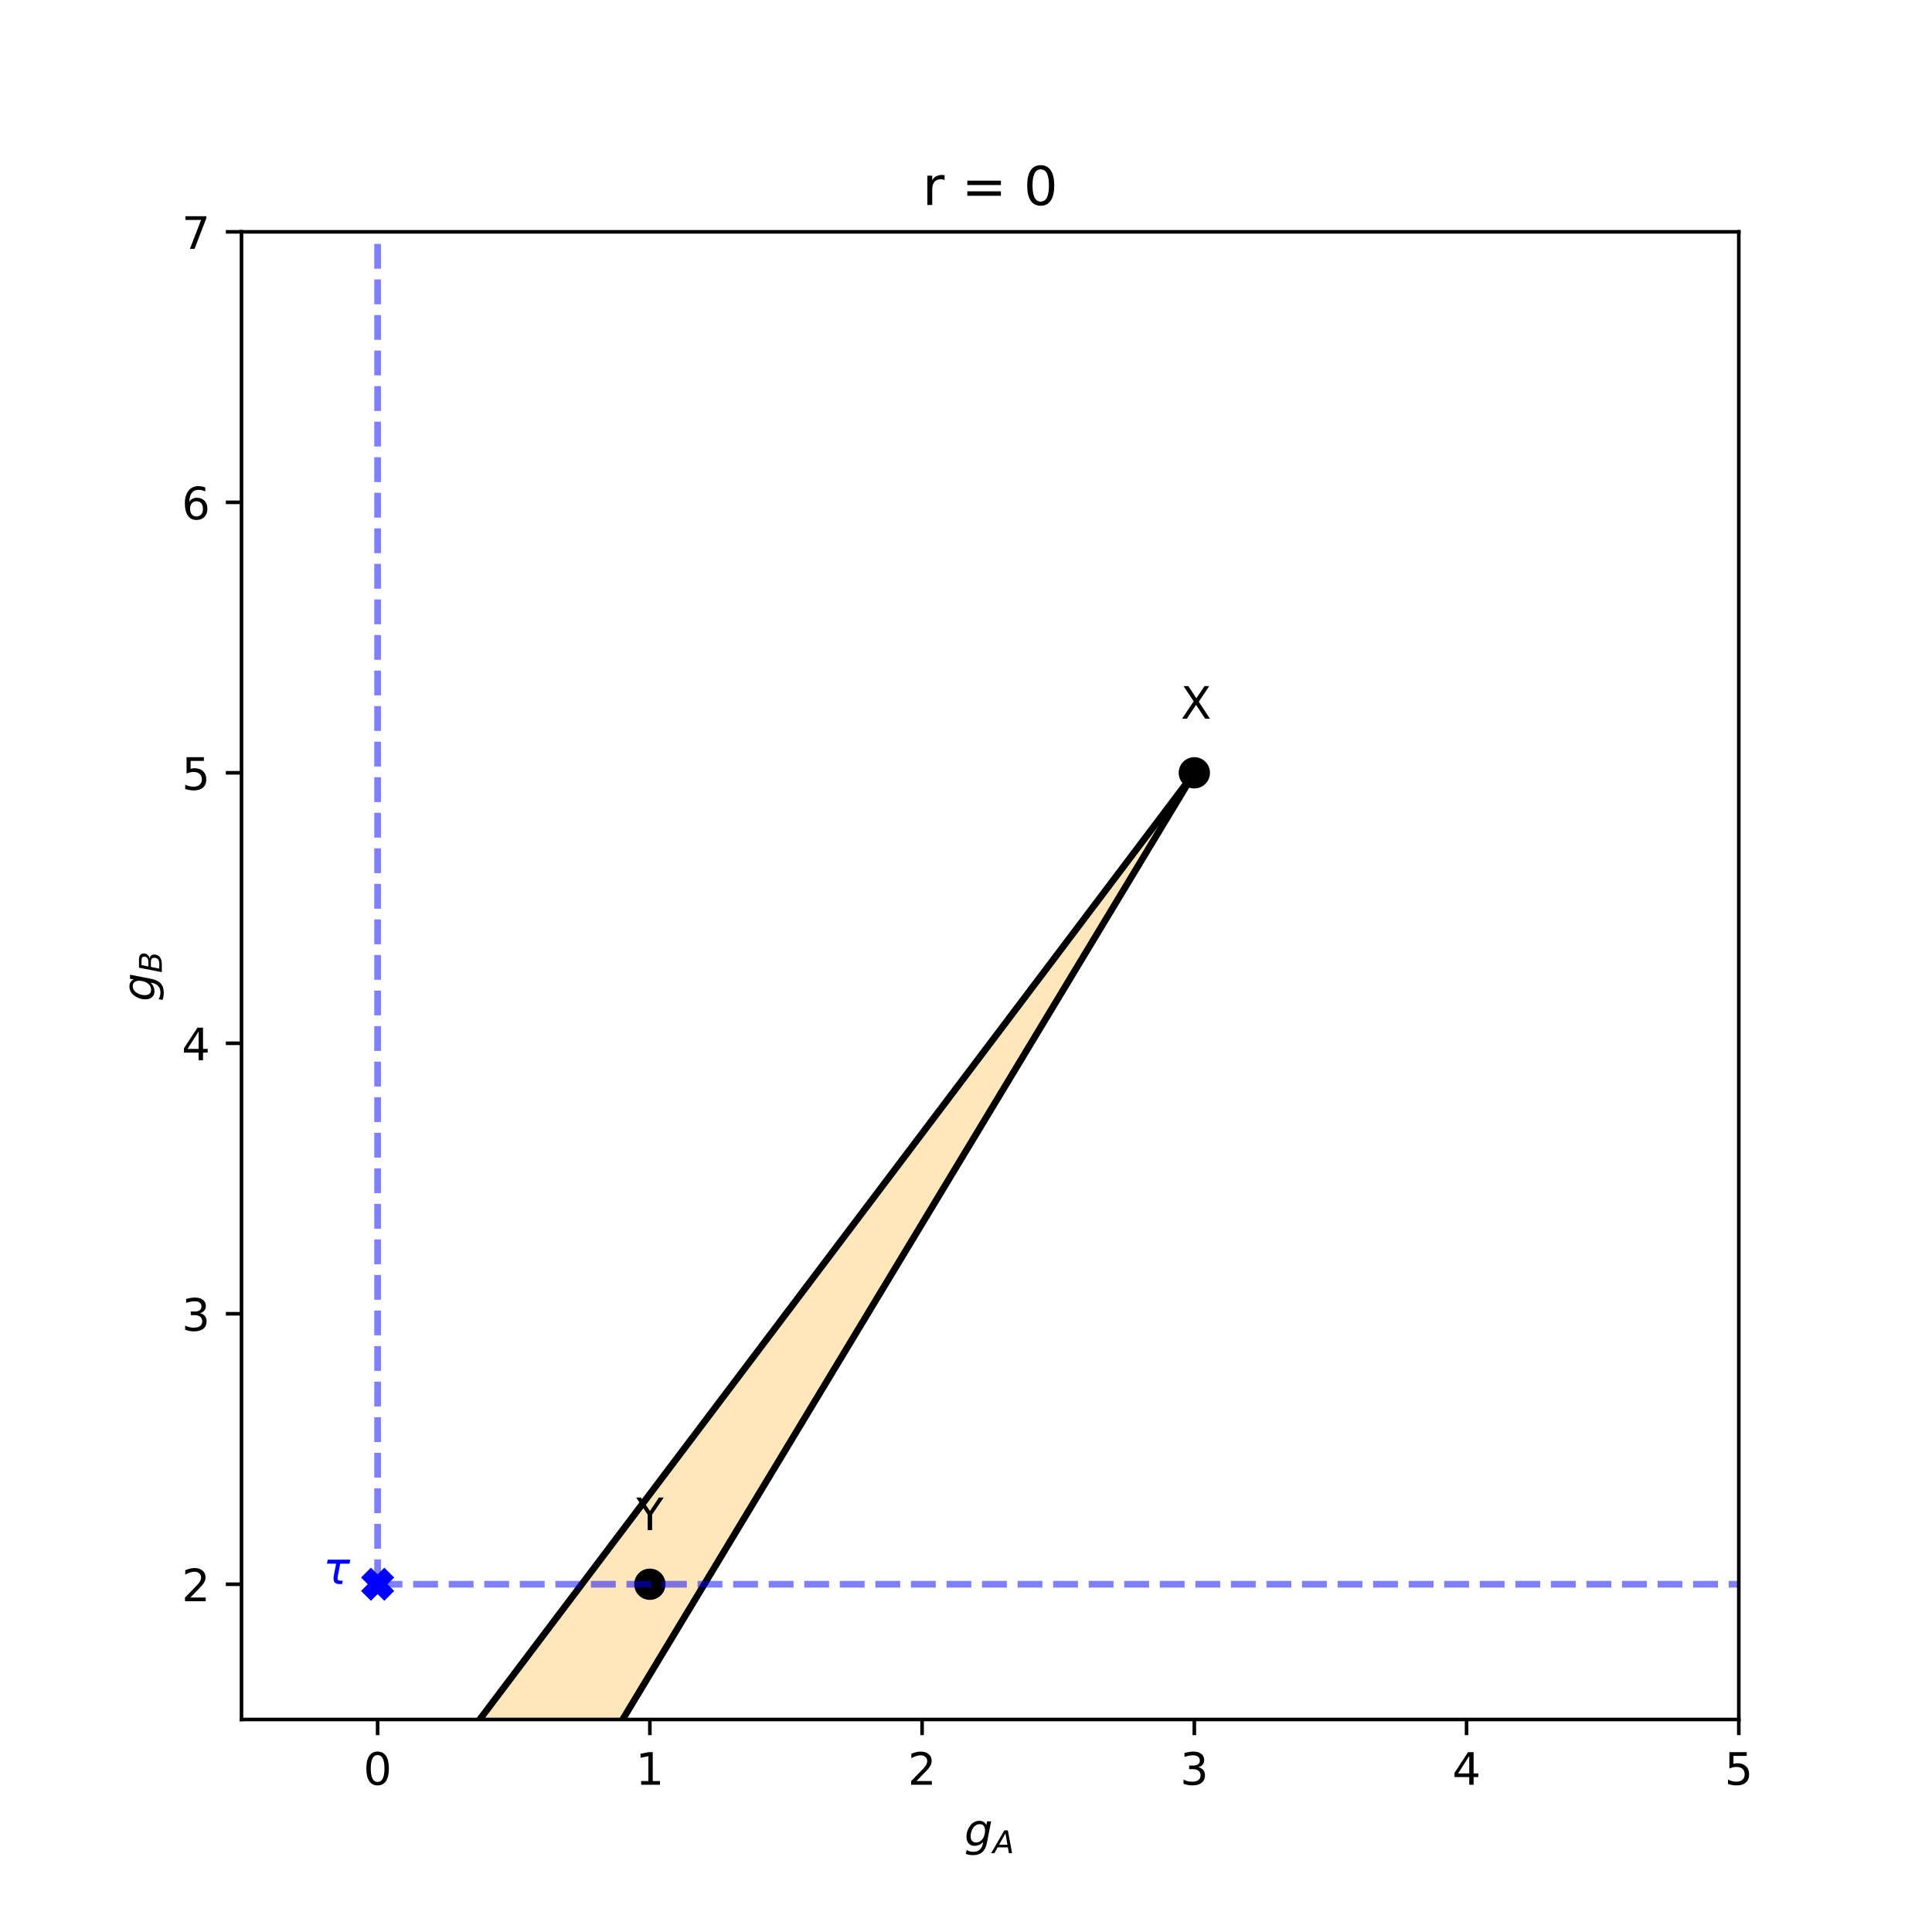
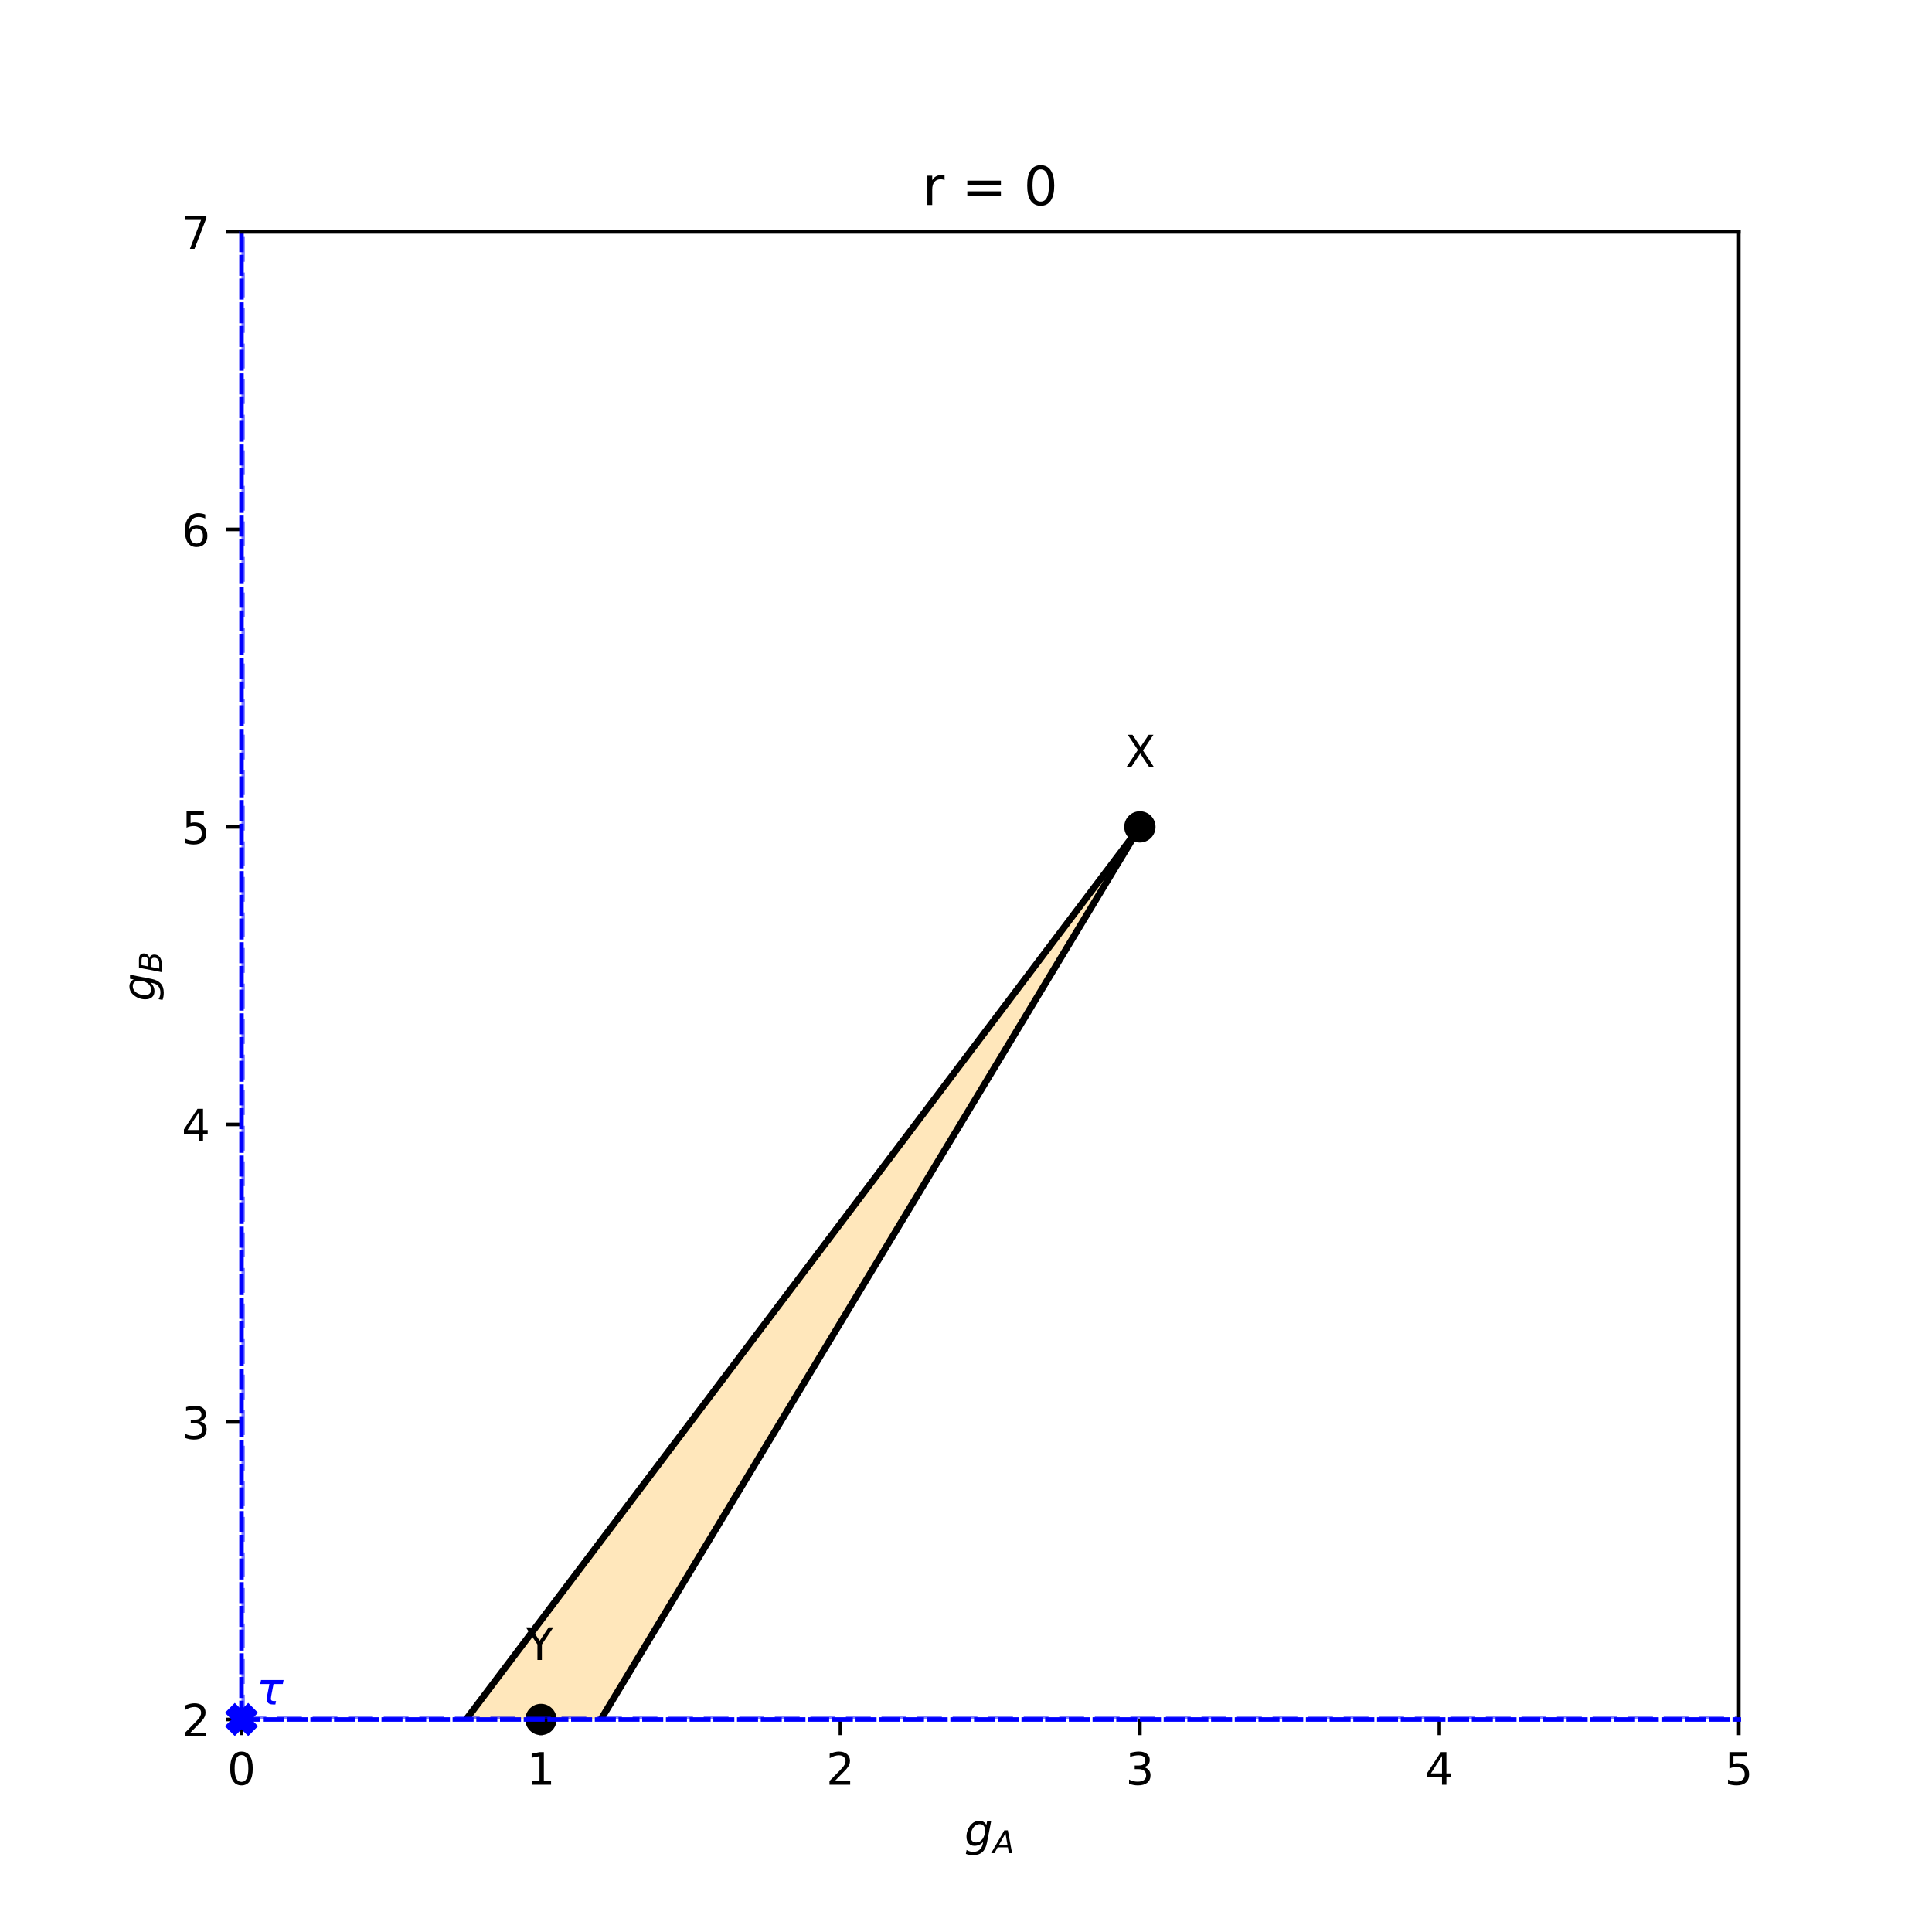
<svg xmlns="http://www.w3.org/2000/svg" xmlns:xlink="http://www.w3.org/1999/xlink" width="432pt" height="432pt" viewBox="0 0 432 432" version="1.1">
  <defs>
    <style type="text/css">*{stroke-linejoin: round; stroke-linecap: butt}</style>
  </defs>
  <g id="figure_1">
    <g id="patch_1">
      <path d="M 0 432  L 432 432  L 432 0  L 0 0  z " style="fill: #ffffff" />
    </g>
    <g id="axes_1">
      <g id="patch_2">
        <path d="M 54 384.48  L 388.8 384.48  L 388.8 51.84  L 54 51.84  z " style="fill: #ffffff" />
      </g>
      <g id="patch_3">
-         <path d="M 84.436 475.2  L 267.055 172.8  L 84.436 414.72  z " clip-path="url(#pfa1dc65606)" style="fill: #ffa500; opacity: 0.1; stroke: #ffa500; stroke-linejoin: miter" />
+         <path d="M 54 517.536  L 254.88 184.896  L 54 451.008  z " clip-path="url(#p081b448081)" style="fill: #ffa500; opacity: 0.1; stroke: #ffa500; stroke-linejoin: miter" />
      </g>
      <g id="patch_4">
-         <path d="M 84.436 475.2  L 267.055 172.8  L 84.436 414.72  z " clip-path="url(#pfa1dc65606)" style="fill: #ffa500; opacity: 0.1; stroke: #ffa500; stroke-linejoin: miter" />
+         <path d="M 54 517.536  L 254.88 184.896  L 54 451.008  z " clip-path="url(#p081b448081)" style="fill: #ffa500; opacity: 0.1; stroke: #ffa500; stroke-linejoin: miter" />
      </g>
      <g id="patch_5">
-         <path d="M 84.436 475.2  L 267.055 172.8  L 84.436 414.72  z " clip-path="url(#pfa1dc65606)" style="fill: #ffa500; opacity: 0.1; stroke: #ffa500; stroke-linejoin: miter" />
+         <path d="M 54 517.536  L 254.88 184.896  L 54 451.008  z " clip-path="url(#p081b448081)" style="fill: #ffa500; opacity: 0.1; stroke: #ffa500; stroke-linejoin: miter" />
      </g>
      <g id="matplotlib.axis_1">
        <g id="xtick_1">
          <g id="line2d_1">
            <defs>
-               <path id="m519031379c" d="M 0 0  L 0 3.5  " style="stroke: #000000; stroke-width: 0.8" />
+               <path id="m0cac4b66f1" d="M 0 0  L 0 3.5  " style="stroke: #000000; stroke-width: 0.8" />
            </defs>
            <g>
-               <use xlink:href="#m519031379c" x="84.436" y="384.48" style="stroke: #000000; stroke-width: 0.8" />
+               <use xlink:href="#m0cac4b66f1" x="54" y="384.48" style="stroke: #000000; stroke-width: 0.8" />
            </g>
          </g>
          <g id="text_1">
-             <g transform="translate(81.25511 399.0784) scale(0.1 -0.1)">
+             <g transform="translate(50.81875 399.0784) scale(0.1 -0.1)">
              <defs>
                <path id="DejaVuSans-30" d="M 2034 4250  Q 1547 4250 1301 3770  Q 1056 3291 1056 2328  Q 1056 1369 1301 889  Q 1547 409 2034 409  Q 2525 409 2770 889  Q 3016 1369 3016 2328  Q 3016 3291 2770 3770  Q 2525 4250 2034 4250  z M 2034 4750  Q 2819 4750 3233 4129  Q 3647 3509 3647 2328  Q 3647 1150 3233 529  Q 2819 -91 2034 -91  Q 1250 -91 836 529  Q 422 1150 422 2328  Q 422 3509 836 4129  Q 1250 4750 2034 4750  z " transform="scale(0.015625)" />
              </defs>
              <use xlink:href="#DejaVuSans-30" />
            </g>
          </g>
        </g>
        <g id="xtick_2">
          <g id="line2d_2">
            <g>
-               <use xlink:href="#m519031379c" x="145.309" y="384.48" style="stroke: #000000; stroke-width: 0.8" />
+               <use xlink:href="#m0cac4b66f1" x="120.96" y="384.48" style="stroke: #000000; stroke-width: 0.8" />
            </g>
          </g>
          <g id="text_2">
-             <g transform="translate(142.1278 399.0784) scale(0.1 -0.1)">
+             <g transform="translate(117.7788 399.0784) scale(0.1 -0.1)">
              <defs>
                <path id="DejaVuSans-31" d="M 794 531  L 1825 531  L 1825 4091  L 703 3866  L 703 4441  L 1819 4666  L 2450 4666  L 2450 531  L 3481 531  L 3481 0  L 794 0  L 794 531  z " transform="scale(0.015625)" />
              </defs>
              <use xlink:href="#DejaVuSans-31" />
            </g>
          </g>
        </g>
        <g id="xtick_3">
          <g id="line2d_3">
            <g>
-               <use xlink:href="#m519031379c" x="206.182" y="384.48" style="stroke: #000000; stroke-width: 0.8" />
+               <use xlink:href="#m0cac4b66f1" x="187.92" y="384.48" style="stroke: #000000; stroke-width: 0.8" />
            </g>
          </g>
          <g id="text_3">
-             <g transform="translate(203.0006 399.0784) scale(0.1 -0.1)">
+             <g transform="translate(184.7388 399.0784) scale(0.1 -0.1)">
              <defs>
                <path id="DejaVuSans-32" d="M 1228 531  L 3431 531  L 3431 0  L 469 0  L 469 531  Q 828 903 1448 1529  Q 2069 2156 2228 2338  Q 2531 2678 2651 2914  Q 2772 3150 2772 3378  Q 2772 3750 2511 3984  Q 2250 4219 1831 4219  Q 1534 4219 1204 4116  Q 875 4013 500 3803  L 500 4441  Q 881 4594 1212 4672  Q 1544 4750 1819 4750  Q 2544 4750 2975 4387  Q 3406 4025 3406 3419  Q 3406 3131 3298 2873  Q 3191 2616 2906 2266  Q 2828 2175 2409 1742  Q 1991 1309 1228 531  z " transform="scale(0.015625)" />
              </defs>
              <use xlink:href="#DejaVuSans-32" />
            </g>
          </g>
        </g>
        <g id="xtick_4">
          <g id="line2d_4">
            <g>
-               <use xlink:href="#m519031379c" x="267.055" y="384.48" style="stroke: #000000; stroke-width: 0.8" />
+               <use xlink:href="#m0cac4b66f1" x="254.88" y="384.48" style="stroke: #000000; stroke-width: 0.8" />
            </g>
          </g>
          <g id="text_4">
-             <g transform="translate(263.8733 399.0784) scale(0.1 -0.1)">
+             <g transform="translate(251.6987 399.0784) scale(0.1 -0.1)">
              <defs>
                <path id="DejaVuSans-33" d="M 2597 2516  Q 3050 2419 3304 2112  Q 3559 1806 3559 1356  Q 3559 666 3084 287  Q 2609 -91 1734 -91  Q 1441 -91 1130 -33  Q 819 25 488 141  L 488 750  Q 750 597 1062 519  Q 1375 441 1716 441  Q 2309 441 2620 675  Q 2931 909 2931 1356  Q 2931 1769 2642 2001  Q 2353 2234 1838 2234  L 1294 2234  L 1294 2753  L 1863 2753  Q 2328 2753 2575 2939  Q 2822 3125 2822 3475  Q 2822 3834 2567 4026  Q 2313 4219 1838 4219  Q 1578 4219 1281 4162  Q 984 4106 628 3988  L 628 4550  Q 988 4650 1302 4700  Q 1616 4750 1894 4750  Q 2613 4750 3031 4423  Q 3450 4097 3450 3541  Q 3450 3153 3228 2886  Q 3006 2619 2597 2516  z " transform="scale(0.015625)" />
              </defs>
              <use xlink:href="#DejaVuSans-33" />
            </g>
          </g>
        </g>
        <g id="xtick_5">
          <g id="line2d_5">
            <g>
-               <use xlink:href="#m519031379c" x="327.927" y="384.48" style="stroke: #000000; stroke-width: 0.8" />
+               <use xlink:href="#m0cac4b66f1" x="321.84" y="384.48" style="stroke: #000000; stroke-width: 0.8" />
            </g>
          </g>
          <g id="text_5">
-             <g transform="translate(324.746 399.0784) scale(0.1 -0.1)">
+             <g transform="translate(318.6587 399.0784) scale(0.1 -0.1)">
              <defs>
                <path id="DejaVuSans-34" d="M 2419 4116  L 825 1625  L 2419 1625  L 2419 4116  z M 2253 4666  L 3047 4666  L 3047 1625  L 3713 1625  L 3713 1100  L 3047 1100  L 3047 0  L 2419 0  L 2419 1100  L 313 1100  L 313 1709  L 2253 4666  z " transform="scale(0.015625)" />
              </defs>
              <use xlink:href="#DejaVuSans-34" />
            </g>
          </g>
        </g>
        <g id="xtick_6">
          <g id="line2d_6">
            <g>
-               <use xlink:href="#m519031379c" x="388.8" y="384.48" style="stroke: #000000; stroke-width: 0.8" />
+               <use xlink:href="#m0cac4b66f1" x="388.8" y="384.48" style="stroke: #000000; stroke-width: 0.8" />
            </g>
          </g>
          <g id="text_6">
            <g transform="translate(385.6187 399.0784) scale(0.1 -0.1)">
              <defs>
                <path id="DejaVuSans-35" d="M 691 4666  L 3169 4666  L 3169 4134  L 1269 4134  L 1269 2991  Q 1406 3038 1543 3061  Q 1681 3084 1819 3084  Q 2600 3084 3056 2656  Q 3513 2228 3513 1497  Q 3513 744 3044 326  Q 2575 -91 1722 -91  Q 1428 -91 1123 -41  Q 819 9 494 109  L 494 744  Q 775 591 1075 516  Q 1375 441 1709 441  Q 2250 441 2565 725  Q 2881 1009 2881 1497  Q 2881 1984 2565 2268  Q 2250 2553 1709 2553  Q 1456 2553 1204 2497  Q 953 2441 691 2322  L 691 4666  z " transform="scale(0.015625)" />
              </defs>
              <use xlink:href="#DejaVuSans-35" />
            </g>
          </g>
        </g>
        <g id="text_7">
          <g transform="translate(215.65 412.7362) scale(0.1 -0.1)">
            <defs>
              <path id="DejaVuSans-Oblique-67" d="M 3816 3500  L 3219 434  Q 3047 -456 2561 -893  Q 2075 -1331 1253 -1331  Q 950 -1331 690 -1286  Q 431 -1241 206 -1147  L 313 -588  Q 525 -725 762 -790  Q 1000 -856 1269 -856  Q 1816 -856 2167 -557  Q 2519 -259 2631 300  L 2681 563  Q 2441 288 2122 144  Q 1803 0 1434 0  Q 903 0 598 351  Q 294 703 294 1319  Q 294 1803 478 2267  Q 663 2731 997 3091  Q 1219 3328 1514 3456  Q 1809 3584 2131 3584  Q 2484 3584 2746 3420  Q 3009 3256 3138 2956  L 3238 3500  L 3816 3500  z M 2950 2216  Q 2950 2641 2750 2872  Q 2550 3103 2181 3103  Q 1953 3103 1747 3012  Q 1541 2922 1394 2759  Q 1156 2491 1023 2127  Q 891 1763 891 1375  Q 891 944 1092 712  Q 1294 481 1672 481  Q 2219 481 2584 976  Q 2950 1472 2950 2216  z " transform="scale(0.015625)" />
              <path id="DejaVuSans-Oblique-41" d="M 2356 4666  L 3072 4666  L 3938 0  L 3278 0  L 3084 1197  L 984 1197  L 325 0  L -341 0  L 2356 4666  z M 2584 4044  L 1275 1722  L 2988 1722  L 2584 4044  z " transform="scale(0.015625)" />
            </defs>
            <use xlink:href="#DejaVuSans-Oblique-67" />
            <use xlink:href="#DejaVuSans-Oblique-41" transform="translate(63.47656 -16.40625) scale(0.7)" />
          </g>
        </g>
      </g>
      <g id="matplotlib.axis_2">
        <g id="ytick_1">
          <g id="line2d_7">
            <defs>
-               <path id="m3ac3143def" d="M 0 0  L -3.5 0  " style="stroke: #000000; stroke-width: 0.8" />
+               <path id="mce9820ffec" d="M 0 0  L -3.5 0  " style="stroke: #000000; stroke-width: 0.8" />
            </defs>
            <g>
-               <use xlink:href="#m3ac3143def" x="54" y="354.24" style="stroke: #000000; stroke-width: 0.8" />
+               <use xlink:href="#mce9820ffec" x="54" y="384.48" style="stroke: #000000; stroke-width: 0.8" />
            </g>
          </g>
          <g id="text_8">
-             <g transform="translate(40.6375 358.0392) scale(0.1 -0.1)">
+             <g transform="translate(40.6375 388.2792) scale(0.1 -0.1)">
              <use xlink:href="#DejaVuSans-32" />
            </g>
          </g>
        </g>
        <g id="ytick_2">
          <g id="line2d_8">
            <g>
-               <use xlink:href="#m3ac3143def" x="54" y="293.76" style="stroke: #000000; stroke-width: 0.8" />
+               <use xlink:href="#mce9820ffec" x="54" y="317.952" style="stroke: #000000; stroke-width: 0.8" />
            </g>
          </g>
          <g id="text_9">
-             <g transform="translate(40.6375 297.5592) scale(0.1 -0.1)">
+             <g transform="translate(40.6375 321.7512) scale(0.1 -0.1)">
              <use xlink:href="#DejaVuSans-33" />
            </g>
          </g>
        </g>
        <g id="ytick_3">
          <g id="line2d_9">
            <g>
-               <use xlink:href="#m3ac3143def" x="54" y="233.28" style="stroke: #000000; stroke-width: 0.8" />
+               <use xlink:href="#mce9820ffec" x="54" y="251.424" style="stroke: #000000; stroke-width: 0.8" />
            </g>
          </g>
          <g id="text_10">
-             <g transform="translate(40.6375 237.0792) scale(0.1 -0.1)">
+             <g transform="translate(40.6375 255.2232) scale(0.1 -0.1)">
              <use xlink:href="#DejaVuSans-34" />
            </g>
          </g>
        </g>
        <g id="ytick_4">
          <g id="line2d_10">
            <g>
-               <use xlink:href="#m3ac3143def" x="54" y="172.8" style="stroke: #000000; stroke-width: 0.8" />
+               <use xlink:href="#mce9820ffec" x="54" y="184.896" style="stroke: #000000; stroke-width: 0.8" />
            </g>
          </g>
          <g id="text_11">
-             <g transform="translate(40.6375 176.5992) scale(0.1 -0.1)">
+             <g transform="translate(40.6375 188.6952) scale(0.1 -0.1)">
              <use xlink:href="#DejaVuSans-35" />
            </g>
          </g>
        </g>
        <g id="ytick_5">
          <g id="line2d_11">
            <g>
-               <use xlink:href="#m3ac3143def" x="54" y="112.32" style="stroke: #000000; stroke-width: 0.8" />
+               <use xlink:href="#mce9820ffec" x="54" y="118.368" style="stroke: #000000; stroke-width: 0.8" />
            </g>
          </g>
          <g id="text_12">
-             <g transform="translate(40.6375 116.1192) scale(0.1 -0.1)">
+             <g transform="translate(40.6375 122.1672) scale(0.1 -0.1)">
              <defs>
                <path id="DejaVuSans-36" d="M 2113 2584  Q 1688 2584 1439 2293  Q 1191 2003 1191 1497  Q 1191 994 1439 701  Q 1688 409 2113 409  Q 2538 409 2786 701  Q 3034 994 3034 1497  Q 3034 2003 2786 2293  Q 2538 2584 2113 2584  z M 3366 4563  L 3366 3988  Q 3128 4100 2886 4159  Q 2644 4219 2406 4219  Q 1781 4219 1451 3797  Q 1122 3375 1075 2522  Q 1259 2794 1537 2939  Q 1816 3084 2150 3084  Q 2853 3084 3261 2657  Q 3669 2231 3669 1497  Q 3669 778 3244 343  Q 2819 -91 2113 -91  Q 1303 -91 875 529  Q 447 1150 447 2328  Q 447 3434 972 4092  Q 1497 4750 2381 4750  Q 2619 4750 2861 4703  Q 3103 4656 3366 4563  z " transform="scale(0.015625)" />
              </defs>
              <use xlink:href="#DejaVuSans-36" />
            </g>
          </g>
        </g>
        <g id="ytick_6">
          <g id="line2d_12">
            <g>
-               <use xlink:href="#m3ac3143def" x="54" y="51.84" style="stroke: #000000; stroke-width: 0.8" />
+               <use xlink:href="#mce9820ffec" x="54" y="51.84" style="stroke: #000000; stroke-width: 0.8" />
            </g>
          </g>
          <g id="text_13">
            <g transform="translate(40.6375 55.63922) scale(0.1 -0.1)">
              <defs>
                <path id="DejaVuSans-37" d="M 525 4666  L 3525 4666  L 3525 4397  L 1831 0  L 1172 0  L 2766 4134  L 525 4134  L 525 4666  z " transform="scale(0.015625)" />
              </defs>
              <use xlink:href="#DejaVuSans-37" />
            </g>
          </g>
        </g>
        <g id="text_14">
          <g transform="translate(34.5375 223.91) rotate(-90) scale(0.1 -0.1)">
            <defs>
              <path id="DejaVuSans-Oblique-42" d="M 1081 4666  L 2694 4666  Q 3350 4666 3675 4422  Q 4000 4178 4000 3688  Q 4000 3238 3720 2911  Q 3441 2584 2988 2516  Q 3375 2428 3569 2181  Q 3763 1934 3763 1522  Q 3763 819 3242 409  Q 2722 0 1819 0  L 172 0  L 1081 4666  z M 1234 2228  L 903 519  L 1919 519  Q 2491 519 2800 781  Q 3109 1044 3109 1522  Q 3109 1891 2904 2059  Q 2700 2228 2247 2228  L 1234 2228  z M 1606 4147  L 1331 2741  L 2272 2741  Q 2775 2741 3058 2959  Q 3341 3178 3341 3566  Q 3341 3869 3150 4008  Q 2959 4147 2541 4147  L 1606 4147  z " transform="scale(0.015625)" />
            </defs>
            <use xlink:href="#DejaVuSans-Oblique-67" />
            <use xlink:href="#DejaVuSans-Oblique-42" transform="translate(63.47656 -16.40625) scale(0.7)" />
          </g>
        </g>
      </g>
      <g id="line2d_13">
        <defs>
-           <path id="mb7c1fade3f" d="M 0 3  C 0.796 3 1.559 2.684 2.121 2.121  C 2.684 1.559 3 0.796 3 0  C 3 -0.796 2.684 -1.559 2.121 -2.121  C 1.559 -2.684 0.796 -3 0 -3  C -0.796 -3 -1.559 -2.684 -2.121 -2.121  C -2.684 -1.559 -3 -0.796 -3 0  C -3 0.796 -2.684 1.559 -2.121 2.121  C -1.559 2.684 -0.796 3 0 3  z " style="stroke: #000000" />
+           <path id="m8c0e89bc48" d="M 0 3  C 0.796 3 1.559 2.684 2.121 2.121  C 2.684 1.559 3 0.796 3 0  C 3 -0.796 2.684 -1.559 2.121 -2.121  C 1.559 -2.684 0.796 -3 0 -3  C -0.796 -3 -1.559 -2.684 -2.121 -2.121  C -2.684 -1.559 -3 -0.796 -3 0  C -3 0.796 -2.684 1.559 -2.121 2.121  C -1.559 2.684 -0.796 3 0 3  z " style="stroke: #000000" />
        </defs>
-         <g clip-path="url(#pfa1dc65606)">
-           <use xlink:href="#mb7c1fade3f" x="267.055" y="172.8" style="stroke: #000000" />
-           <use xlink:href="#mb7c1fade3f" x="145.309" y="354.24" style="stroke: #000000" />
-           <use xlink:href="#mb7c1fade3f" x="84.436" y="475.2" style="stroke: #000000" />
-           <use xlink:href="#mb7c1fade3f" x="84.436" y="414.72" style="stroke: #000000" />
+         <g>
+           <use xlink:href="#m8c0e89bc48" x="254.88" y="184.896" style="stroke: #000000" />
        </g>
      </g>
      <g id="line2d_14">
-         <path d="M 267.055 172.8  L 109.921 433  " clip-path="url(#pfa1dc65606)" style="fill: none; stroke: #000000; stroke-width: 1.5; stroke-linecap: square" />
+         <g>
+           <use xlink:href="#m8c0e89bc48" x="120.96" y="384.48" style="stroke: #000000" />
+         </g>
      </g>
      <g id="line2d_15">
-         <path d="M 84.436 414.72  L 84.436 433  " clip-path="url(#pfa1dc65606)" style="fill: none; stroke: #000000; stroke-width: 1.5; stroke-linecap: square" />
+         <path d="M 254.88 184.896  L 105.051 433  " clip-path="url(#p081b448081)" style="fill: none; stroke: #000000; stroke-width: 1.5; stroke-linecap: square" />
      </g>
      <g id="line2d_16">
-         <path d="M 84.436 414.72  L 267.055 172.8  " clip-path="url(#pfa1dc65606)" style="fill: none; stroke: #000000; stroke-width: 1.5; stroke-linecap: square" />
+         <path clip-path="url(#p081b448081)" style="fill: none; stroke: #000000; stroke-width: 1.5; stroke-linecap: square" />
      </g>
      <g id="line2d_17">
+         <path d="M 67.594 433  L 254.88 184.896  " clip-path="url(#p081b448081)" style="fill: none; stroke: #000000; stroke-width: 1.5; stroke-linecap: square" />
+       </g>
+       <g id="line2d_18">
        <defs>
-           <path id="m326f72d33a" d="M -1.5 3  L 0 1.5  L 1.5 3  L 3 1.5  L 1.5 0  L 3 -1.5  L 1.5 -3  L 0 -1.5  L -1.5 -3  L -3 -1.5  L -1.5 0  L -3 1.5  z " style="stroke: #0000ff; stroke-linejoin: miter" />
+           <path id="m6d7f42df23" d="M -1.5 3  L 0 1.5  L 1.5 3  L 3 1.5  L 1.5 0  L 3 -1.5  L 1.5 -3  L 0 -1.5  L -1.5 -3  L -3 -1.5  L -1.5 0  L -3 1.5  z " style="stroke: #0000ff; stroke-linejoin: miter" />
        </defs>
-         <g clip-path="url(#pfa1dc65606)">
-           <use xlink:href="#m326f72d33a" x="84.436" y="354.24" style="fill: #0000ff; stroke: #0000ff; stroke-linejoin: miter" />
-         </g>
-       </g>
-       <g id="line2d_18">
-         <path d="M 84.436 354.24  L 84.436 51.84  " clip-path="url(#pfa1dc65606)" style="fill: none; stroke-dasharray: 5.55,2.4; stroke-dashoffset: 0; stroke: #0000ff; stroke-opacity: 0.5; stroke-width: 1.5" />
+         <g>
+           <use xlink:href="#m6d7f42df23" x="54" y="384.48" style="fill: #0000ff; stroke: #0000ff; stroke-linejoin: miter" />
+         </g>
      </g>
      <g id="line2d_19">
-         <path d="M 84.436 354.24  L 388.8 354.24  " clip-path="url(#pfa1dc65606)" style="fill: none; stroke-dasharray: 5.55,2.4; stroke-dashoffset: 0; stroke: #0000ff; stroke-opacity: 0.5; stroke-width: 1.5" />
+         <path d="M 54 384.48  L 54 51.84  " clip-path="url(#p081b448081)" style="fill: none; stroke-dasharray: 5.55,2.4; stroke-dashoffset: 0; stroke: #0000ff; stroke-opacity: 0.5; stroke-width: 1.5" />
+       </g>
+       <g id="line2d_20">
+         <path d="M 54 384.48  L 388.8 384.48  " clip-path="url(#p081b448081)" style="fill: none; stroke-dasharray: 5.55,2.4; stroke-dashoffset: 0; stroke: #0000ff; stroke-opacity: 0.5; stroke-width: 1.5" />
      </g>
      <g id="patch_6">
-         <path d="M 54 384.48  L 54 51.84  " style="fill: none; stroke: #000000; stroke-width: 0.8; stroke-linejoin: miter; stroke-linecap: square" />
+         <path d="M 54 384.48  L 54 51.84  " style="fill: none; stroke-dasharray: 3.7,1.6; stroke-dashoffset: 0; stroke: #0000ff; stroke-linejoin: miter; stroke-linecap: square" />
      </g>
      <g id="patch_7">
        <path d="M 388.8 384.48  L 388.8 51.84  " style="fill: none; stroke: #000000; stroke-width: 0.8; stroke-linejoin: miter; stroke-linecap: square" />
      </g>
      <g id="patch_8">
-         <path d="M 54 384.48  L 388.8 384.48  " style="fill: none; stroke: #000000; stroke-width: 0.8; stroke-linejoin: miter; stroke-linecap: square" />
+         <path d="M 54 384.48  L 388.8 384.48  " style="fill: none; stroke-dasharray: 3.7,1.6; stroke-dashoffset: 0; stroke: #0000ff; stroke-linejoin: miter; stroke-linecap: square" />
      </g>
      <g id="patch_9">
        <path d="M 54 51.84  L 388.8 51.84  " style="fill: none; stroke: #000000; stroke-width: 0.8; stroke-linejoin: miter; stroke-linecap: square" />
      </g>
      <g id="text_15">
-         <g transform="translate(264.0109 160.704) scale(0.1 -0.1)">
+         <g transform="translate(251.532 171.5904) scale(0.1 -0.1)">
          <defs>
            <path id="DejaVuSans-58" d="M 403 4666  L 1081 4666  L 2241 2931  L 3406 4666  L 4084 4666  L 2584 2425  L 4184 0  L 3506 0  L 2194 1984  L 872 0  L 191 0  L 1856 2491  L 403 4666  z " transform="scale(0.015625)" />
          </defs>
          <use xlink:href="#DejaVuSans-58" />
        </g>
      </g>
      <g id="text_16">
-         <g transform="translate(142.2655 342.144) scale(0.1 -0.1)">
+         <g transform="translate(117.612 371.1744) scale(0.1 -0.1)">
          <defs>
            <path id="DejaVuSans-59" d="M -13 4666  L 666 4666  L 1959 2747  L 3244 4666  L 3922 4666  L 2272 2222  L 2272 0  L 1638 0  L 1638 2222  L -13 4666  z " transform="scale(0.015625)" />
          </defs>
          <use xlink:href="#DejaVuSans-59" />
        </g>
      </g>
      <g id="text_17">
-         <g style="fill: #0000ff" transform="translate(72.26182 354.24) scale(0.1 -0.1)">
+         <g style="fill: #0000ff" transform="translate(57.348 381.1536) scale(0.1 -0.1)">
          <defs>
            <path id="DejaVuSans-Oblique-3c4" d="M 2103 638  Q 2188 488 2525 488  L 2800 488  L 2706 0  L 2363 0  Q 1800 0 1600 300  Q 1403 606 1534 1269  L 1856 2925  L 541 2925  L 653 3500  L 3881 3500  L 3769 2925  L 2444 2925  L 2113 1234  Q 2025 781 2103 638  z " transform="scale(0.015625)" />
          </defs>
          <use xlink:href="#DejaVuSans-Oblique-3c4" transform="translate(0 0.3125)" />
        </g>
      </g>
      <g id="text_18">
        <g transform="translate(206.2744 45.84) scale(0.12 -0.12)">
          <defs>
            <path id="DejaVuSans-72" d="M 2631 2963  Q 2534 3019 2420 3045  Q 2306 3072 2169 3072  Q 1681 3072 1420 2755  Q 1159 2438 1159 1844  L 1159 0  L 581 0  L 581 3500  L 1159 3500  L 1159 2956  Q 1341 3275 1631 3429  Q 1922 3584 2338 3584  Q 2397 3584 2469 3576  Q 2541 3569 2628 3553  L 2631 2963  z " transform="scale(0.015625)" />
            <path id="DejaVuSans-20" transform="scale(0.015625)" />
            <path id="DejaVuSans-3d" d="M 678 2906  L 4684 2906  L 4684 2381  L 678 2381  L 678 2906  z M 678 1631  L 4684 1631  L 4684 1100  L 678 1100  L 678 1631  z " transform="scale(0.015625)" />
          </defs>
          <use xlink:href="#DejaVuSans-72" />
          <use xlink:href="#DejaVuSans-20" x="41.113" />
          <use xlink:href="#DejaVuSans-3d" x="72.9" />
          <use xlink:href="#DejaVuSans-20" x="156.689" />
          <use xlink:href="#DejaVuSans-30" x="188.477" />
        </g>
      </g>
    </g>
  </g>
  <defs>
-     <clipPath id="pfa1dc65606">
+     <clipPath id="p081b448081">
      <rect x="54" y="51.84" width="334.8" height="332.64" />
    </clipPath>
  </defs>
</svg>
